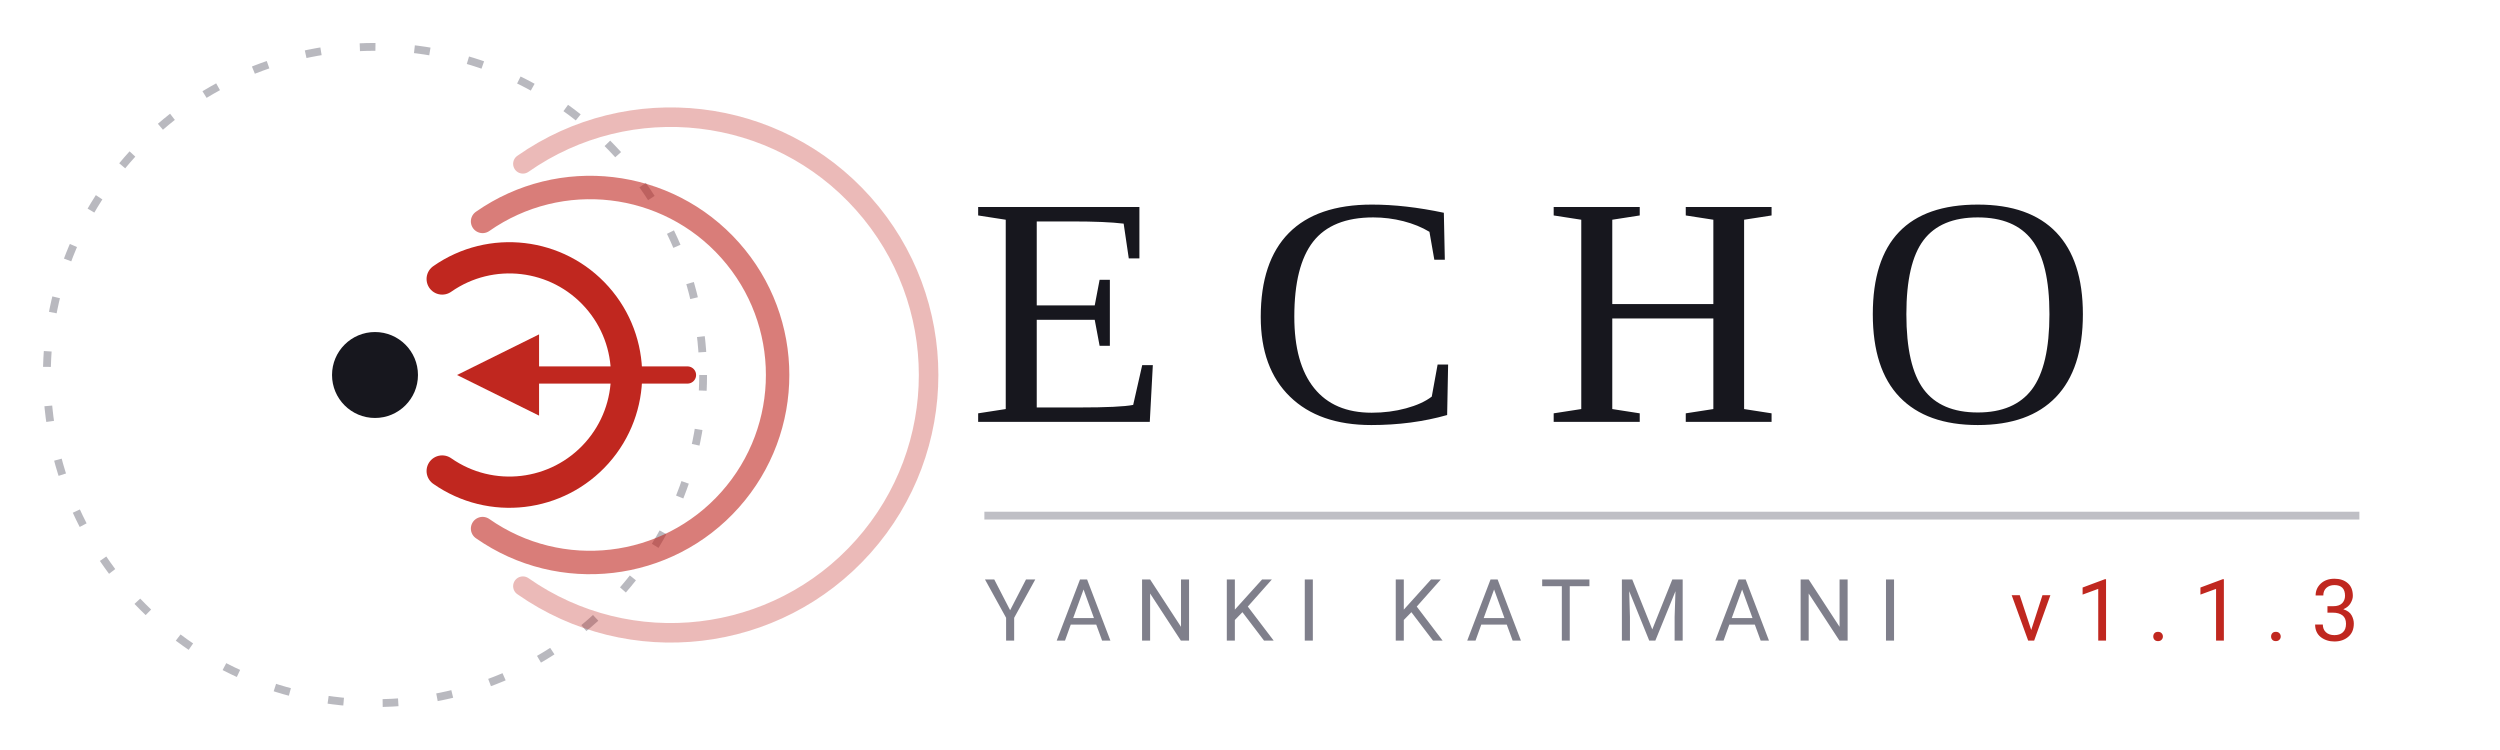
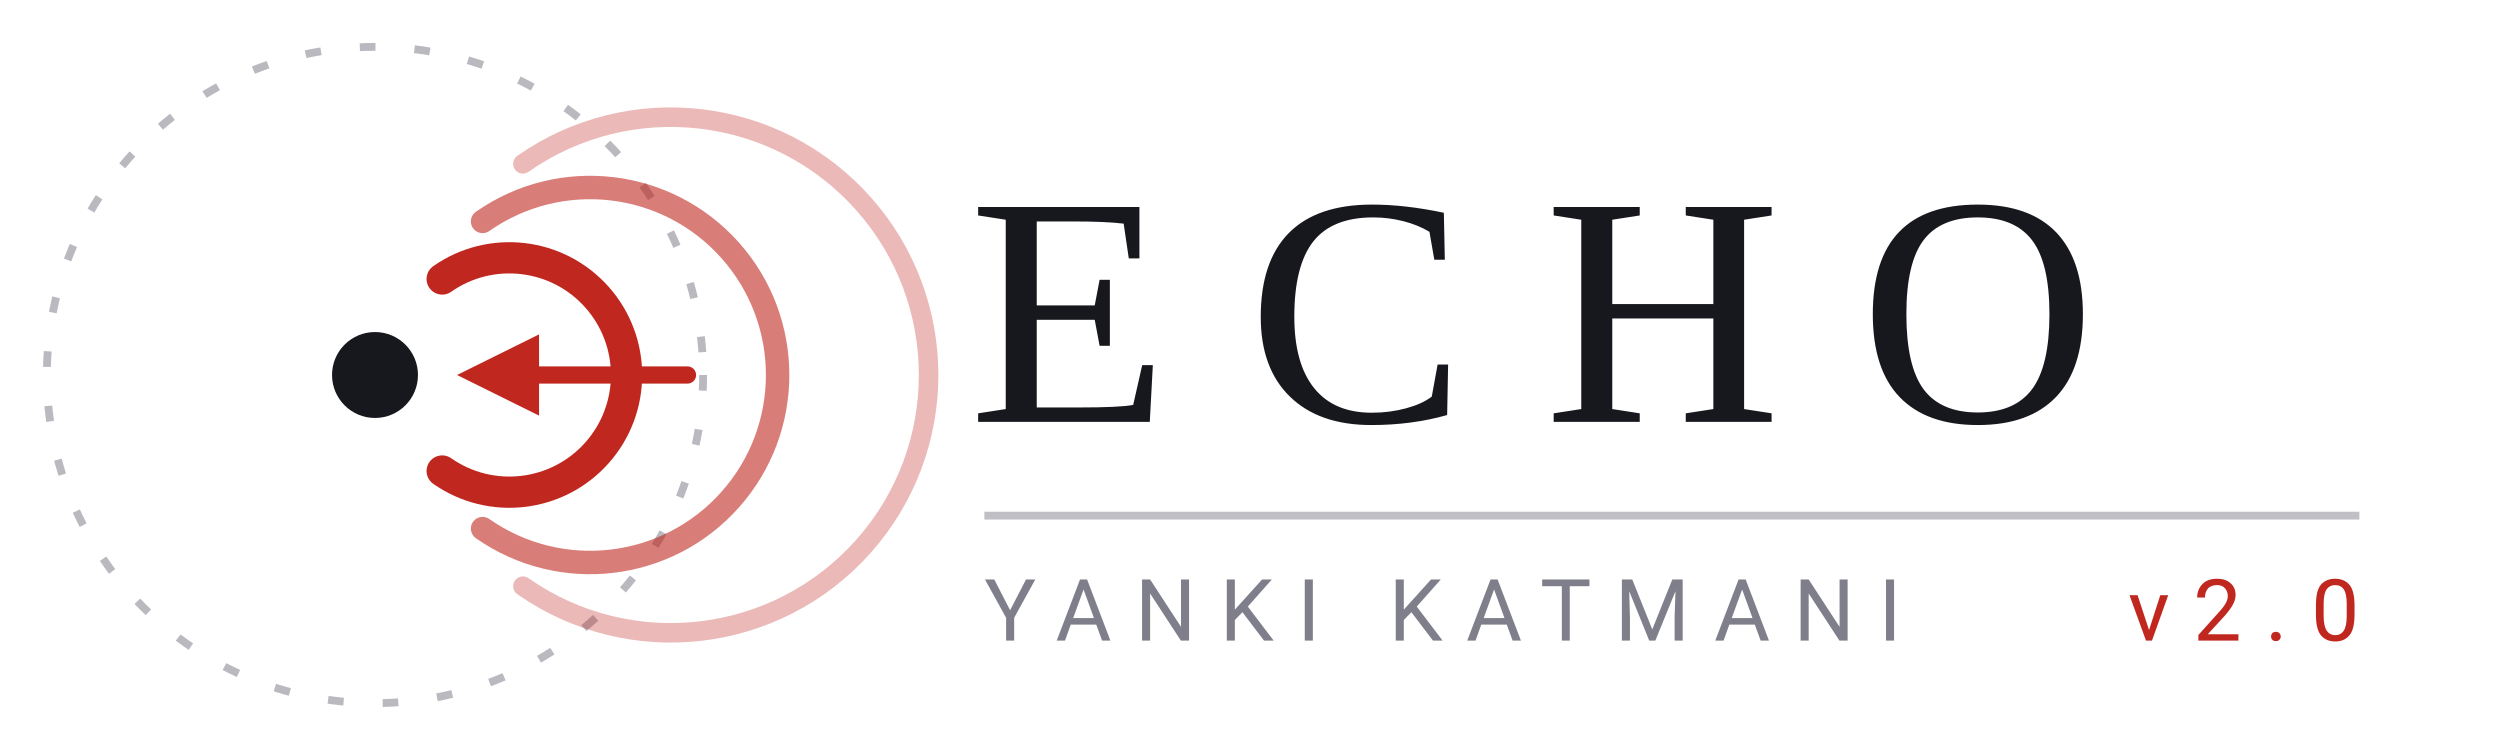
- <svg xmlns="http://www.w3.org/2000/svg" viewBox="0 0 320 96" width="320" height="96" role="img" aria-label="Echo v1.1.3">
+ <svg xmlns="http://www.w3.org/2000/svg" viewBox="0 0 320 96" width="320" height="96" role="img" aria-label="Echo Orkestra v2.0">
  <style>
    .murekkep { fill: #17171e; }
    .sis { stroke: #7f7f8b; fill: none; }
    .vurgu { fill: #c0271f; }
    .vurgu-c { stroke: #c0271f; fill: none; }
    .soluk { fill: #7f7f8b; }
    @media (prefers-color-scheme: dark) {
      .murekkep { fill: #e8e6e3; }
      .vurgu { fill: #ff4438; }
      .vurgu-c { stroke: #ff4438; }
    }
    .ad { font-family: Georgia, "Times New Roman", serif; font-size: 42px;
          letter-spacing: 10px; }
    .alt { font-family: system-ui, -apple-system, "Segoe UI", Roboto,
           sans-serif; font-size: 11px; letter-spacing: 3px; }
  </style>
  <g>
    <circle class="sis" cx="48.0" cy="48.0" r="42.0" stroke-width="1" stroke-dasharray="2 5" opacity="0.55" />
    <path class="vurgu-c" d="M 66.93 75.03 A 33.00 33.00 0 1 0 66.93 20.97" stroke-width="2.5" stroke-linecap="round" opacity="0.32" />
    <path class="vurgu-c" d="M 61.77 67.66 A 24.00 24.00 0 1 0 61.77 28.34" stroke-width="3.0" stroke-linecap="round" opacity="0.6" />
    <path class="vurgu-c" d="M 56.60 60.29 A 15.00 15.00 0 1 0 56.60 35.71" stroke-width="4.0" stroke-linecap="round" opacity="1.0" />
    <path class="vurgu-c" d="M 88.00 48.0 L 69.00 48.0" stroke-width="2.2" stroke-linecap="round" />
    <path class="vurgu" d="M 58.50 48.0 L 69.00 42.80 L 69.00 53.20 Z" />
    <circle class="murekkep" cx="48.0" cy="48.0" r="5.5" />
  </g>
  <text class="ad murekkep" x="124" y="54">ECHO</text>
  <path class="sis" d="M 126 66 L 302 66" stroke-width="1" opacity="0.5" />
  <text class="alt soluk" x="126" y="82">YANKI KATMANI</text>
-   <text class="alt vurgu" x="302" y="82" text-anchor="end">v1.1.3</text>
+   <text class="alt vurgu" x="302" y="82" text-anchor="end">v2.0</text>
</svg>
